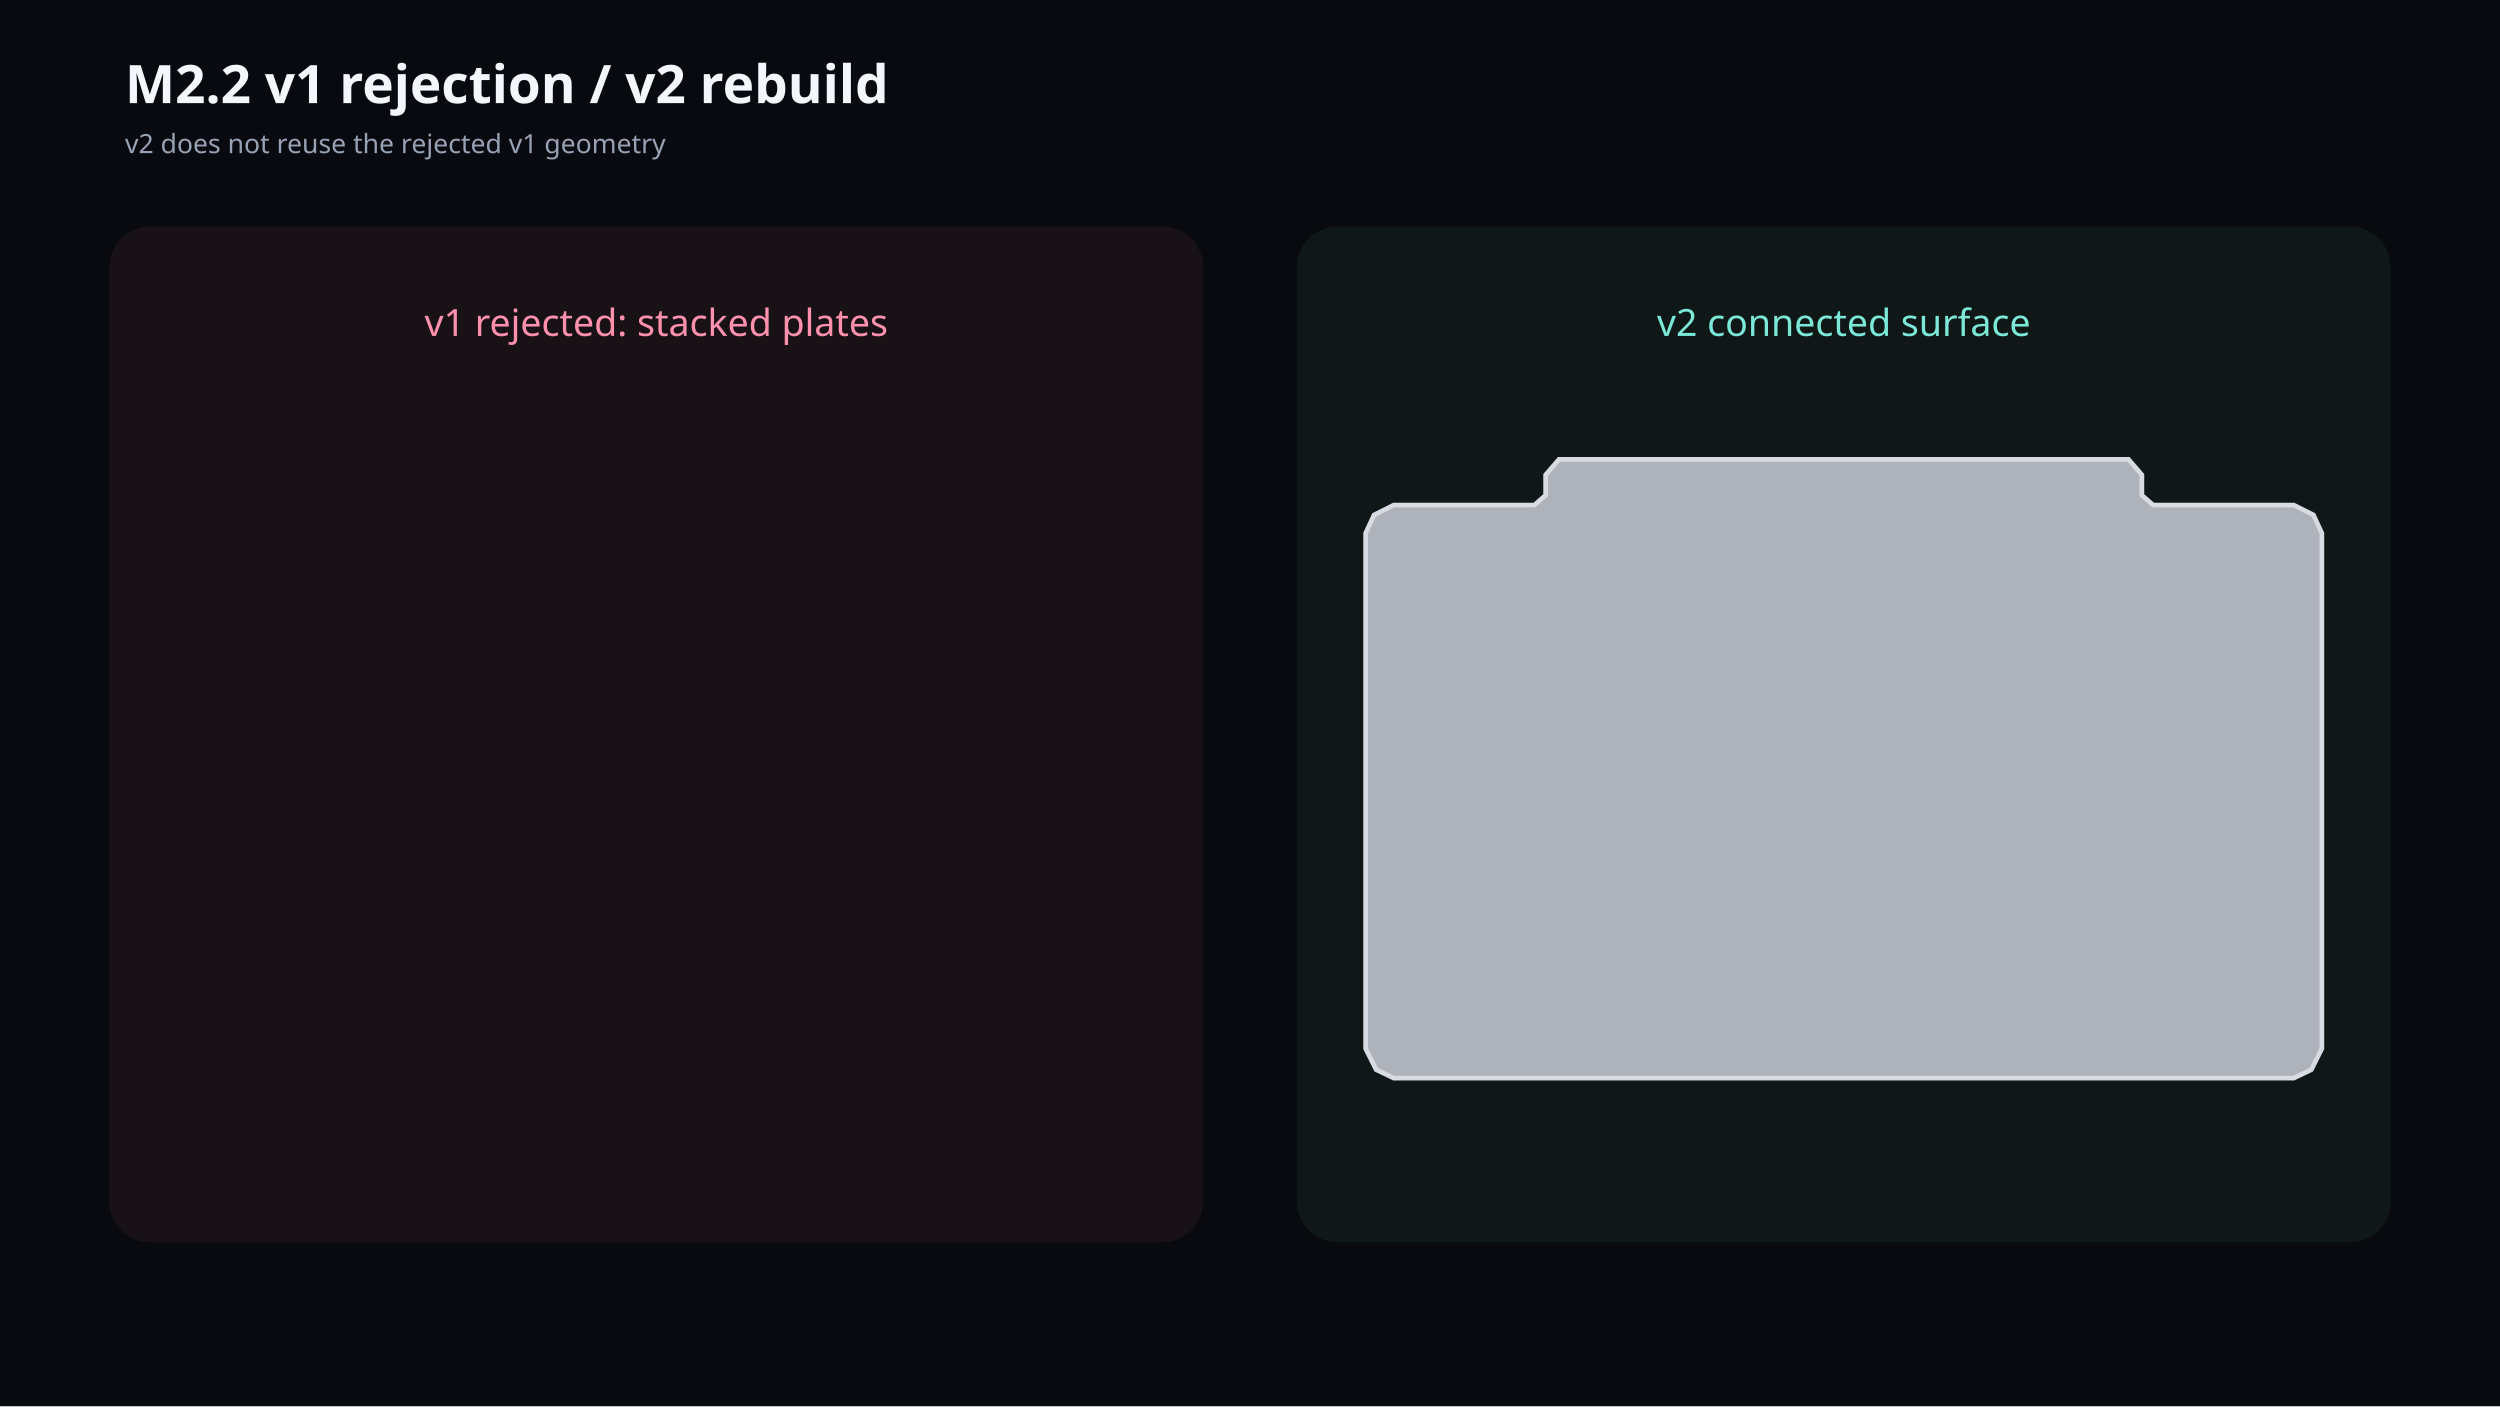
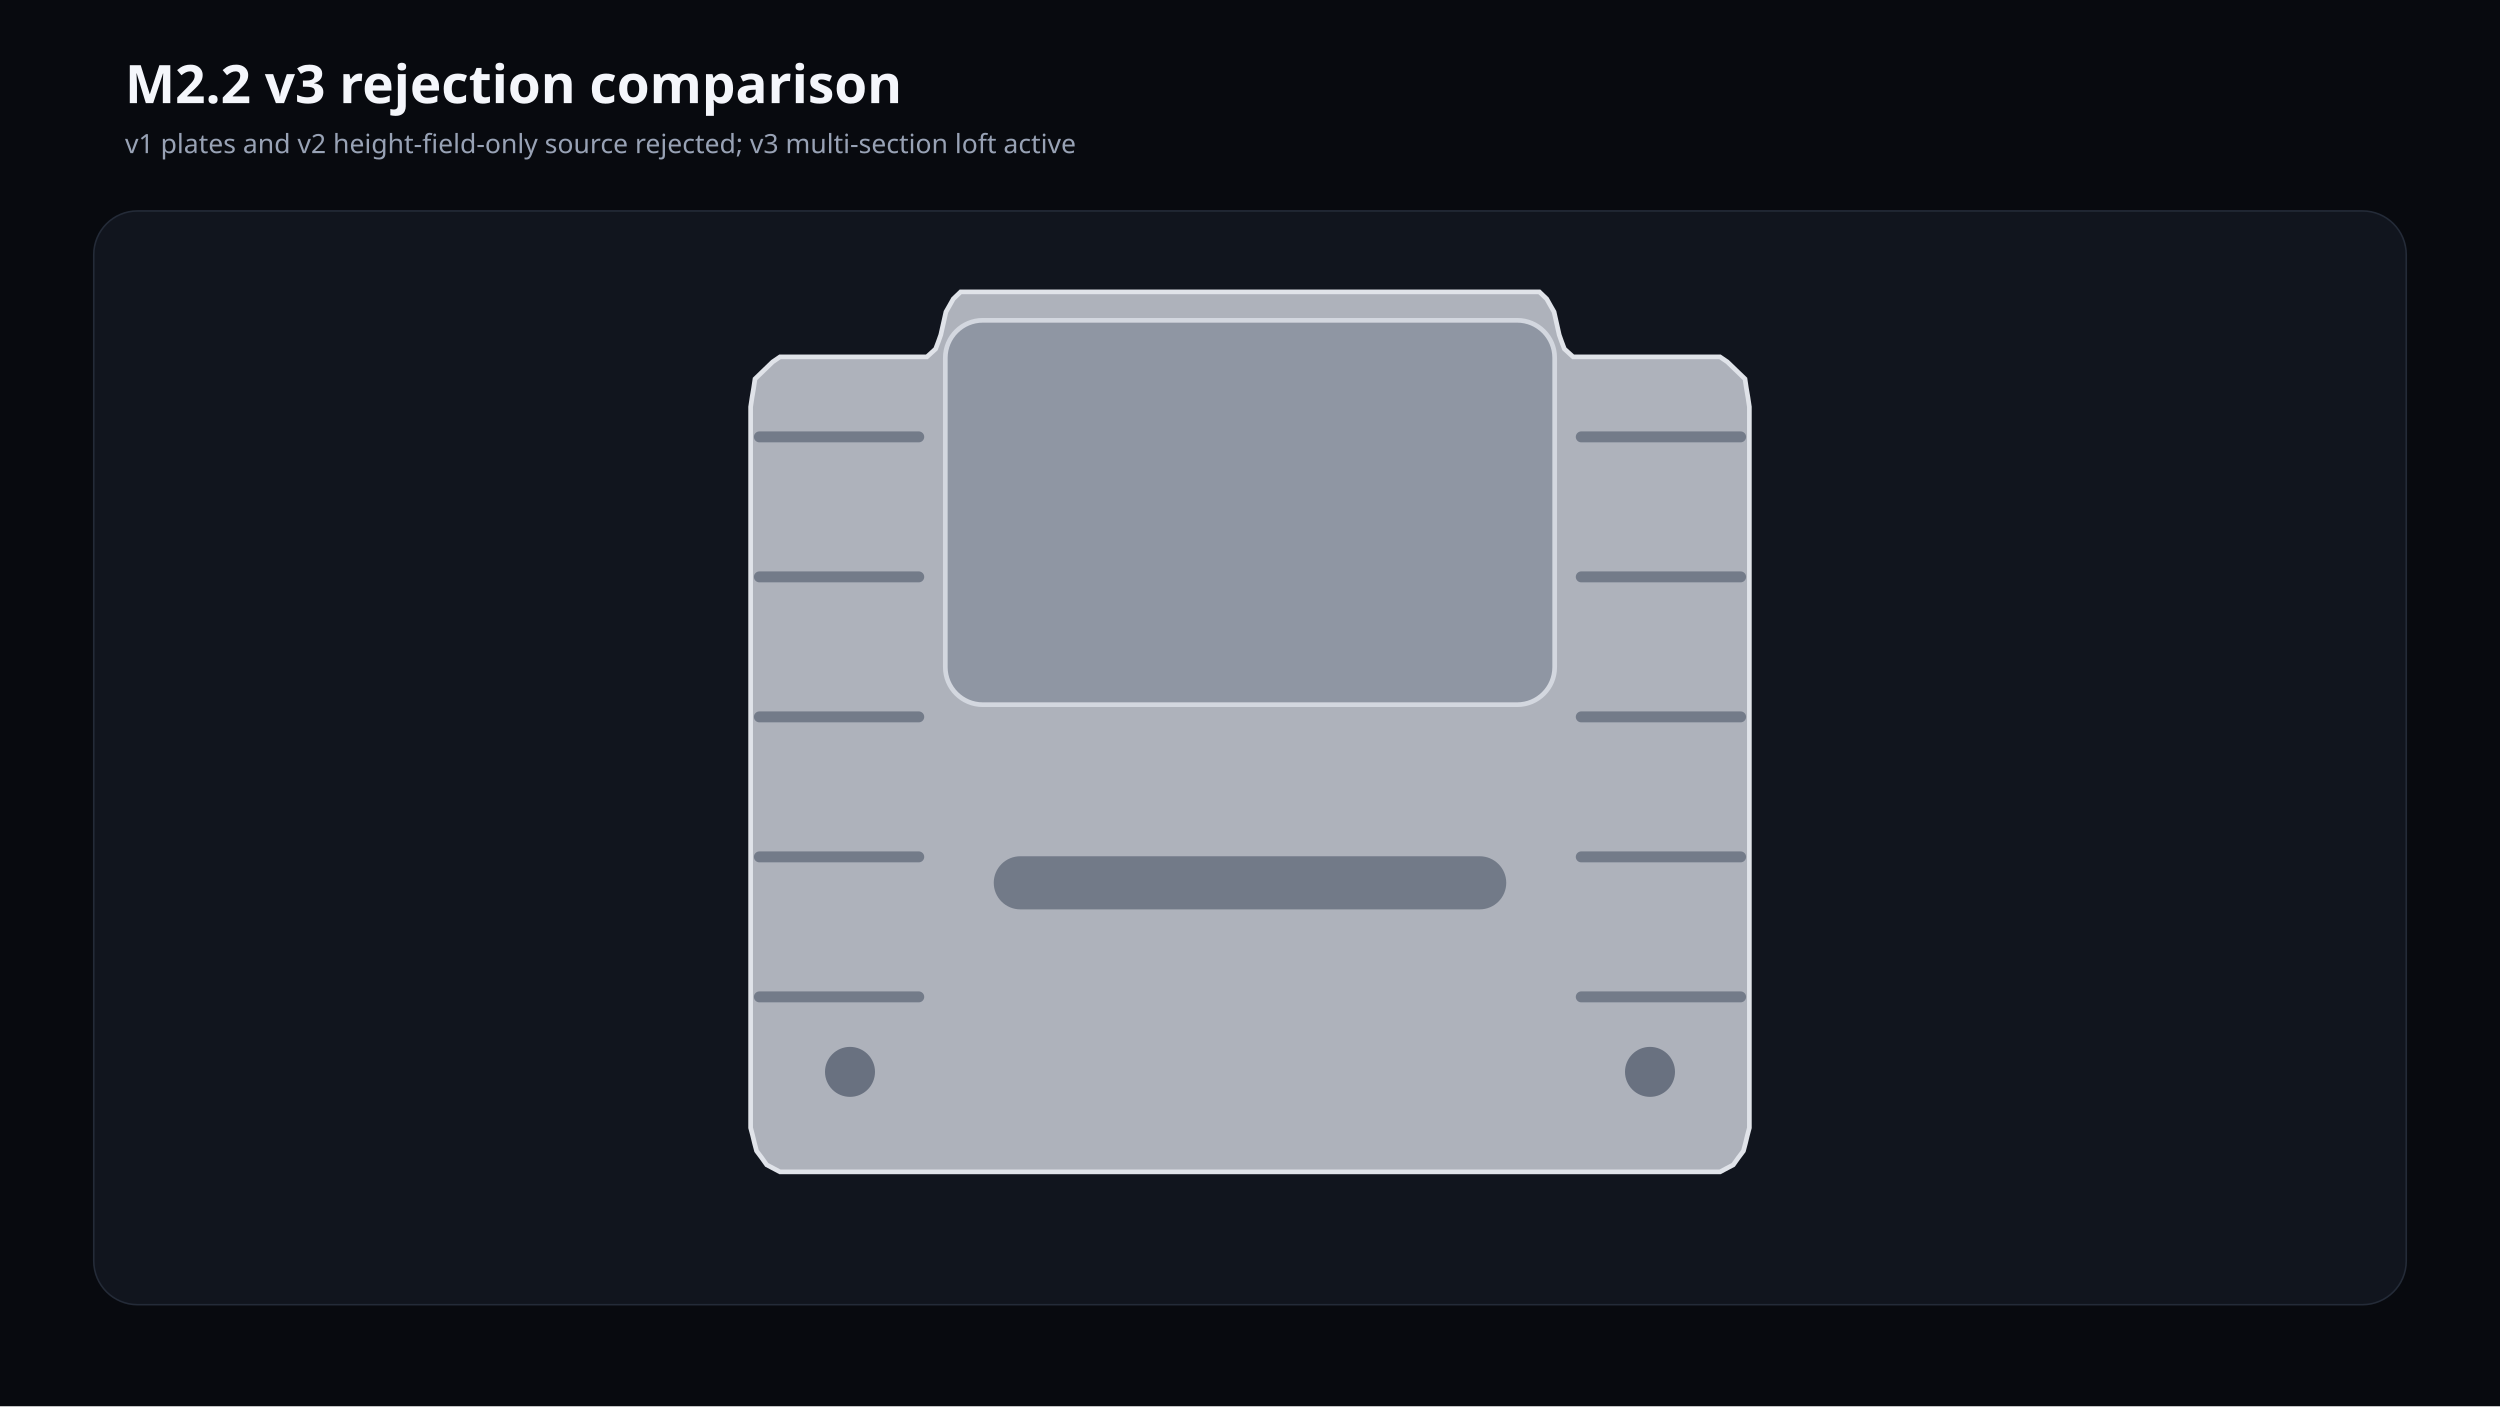
<svg xmlns="http://www.w3.org/2000/svg" width="1600" height="900" viewBox="0 0 1600 900">
  <rect width="100%" height="100%" fill="#080a0f" />
-   <text x="80" y="66" fill="#f4f6fb" font-family="system-ui" font-size="34" font-weight="700">M2.2 v1 rejection / v2 rebuild</text>
-   <text x="80" y="98" fill="#98a2b5" font-family="system-ui" font-size="17">v2 does not reuse the rejected v1 geometry</text>
-   <rect x="70" y="145" width="700" height="650" rx="26" fill="#181217" />
-   <text x="420" y="215" text-anchor="middle" fill="#ff91ae" font-family="system-ui" font-size="24">v1 rejected: stacked plates</text>
-   <rect x="830" y="145" width="700" height="650" rx="26" fill="#101817" />
-   <text x="1180" y="215" text-anchor="middle" fill="#7ce8d8" font-family="system-ui" font-size="24">v2 connected surface</text>
-   <path d="M 892.00 690.00 L 1468.00 690.00 L 1479.25 684.60 L 1486.00 671.10 L 1486.00 341.25 L 1480.60 329.55 L 1468.00 323.25 L 1378.00 323.25 L 1370.80 316.95 L 1370.80 303.90 L 1362.25 294.00 L 997.75 294.00 L 989.20 303.90 L 989.20 316.95 L 982.00 323.25 L 892.00 323.25 L 879.40 329.55 L 874.00 341.25 L 874.00 671.10 L 880.75 684.60 Z" fill="#aeb2bb" stroke="#d8dbe2" stroke-width="3" />
+   <text x="80" y="66" fill="#f4f6fb" font-family="system-ui" font-size="34" font-weight="700">M2.2 v3 rejection comparison</text>
+   <text x="80" y="98" fill="#98a2b5" font-family="system-ui" font-size="17">v1 plates and v2 height-field-only source rejected; v3 multi-section loft active</text>
+   <rect x="60" y="135" width="1480" height="700" rx="28" fill="#11151e" stroke="#242b38" />
+   <polygon points="1100.8,750.0 1109.3,745.5 1112.5,741.0 1115.8,736.6 1117.1,731.7 1118.3,726.7 1119.6,721.8 1119.6,715.5 1119.6,709.2 1119.6,702.9 1119.6,696.6 1119.6,690.2 1119.6,683.9 1119.6,677.6 1119.6,671.3 1119.6,665.0 1119.6,658.6 1119.6,652.3 1119.6,646.0 1119.6,639.7 1119.6,633.3 1119.6,627.0 1119.6,620.7 1119.6,614.4 1119.6,608.1 1119.6,601.7 1119.6,595.4 1119.6,589.1 1119.6,582.8 1119.6,576.5 1119.6,570.1 1119.6,563.8 1119.6,557.5 1119.6,551.2 1119.6,544.8 1119.6,538.5 1119.6,532.2 1119.6,525.9 1119.6,519.6 1119.6,513.2 1119.6,506.9 1119.6,500.6 1119.6,494.3 1119.6,488.0 1119.6,481.6 1119.6,475.3 1119.6,469.0 1119.6,462.7 1119.6,456.4 1119.6,450.0 1119.6,443.7 1119.6,437.4 1119.6,431.1 1119.6,424.7 1119.6,418.4 1119.6,412.1 1119.6,405.8 1119.6,399.5 1119.6,393.1 1119.6,386.8 1119.6,380.5 1119.6,374.2 1119.6,367.9 1119.6,361.5 1119.6,355.2 1119.6,348.9 1119.6,342.6 1119.6,336.3 1119.6,329.9 1119.6,323.6 1119.6,317.3 1119.6,311.0 1119.6,304.6 1119.6,298.3 1119.6,292.0 1119.6,285.7 1119.6,279.4 1119.6,273.0 1119.6,266.7 1119.6,260.4 1118.7,254.4 1117.7,248.5 1116.8,242.5 1111.1,237.0 1105.5,231.6 1100.8,228.4 1006.8,228.4 1001.2,223.3 999.5,218.8 997.9,214.3 996.8,209.4 995.7,204.5 994.6,199.6 992.2,195.4 989.9,191.3 985.2,186.8 614.8,186.8 610.1,191.3 607.8,195.4 605.4,199.6 604.3,204.5 603.2,209.4 602.1,214.3 600.5,218.8 598.8,223.3 593.2,228.4 499.2,228.4 494.5,231.6 488.9,237.0 483.2,242.5 482.3,248.5 481.3,254.4 480.4,260.4 480.4,266.7 480.4,273.0 480.4,279.4 480.4,285.7 480.4,292.0 480.4,298.3 480.4,304.6 480.4,311.0 480.4,317.3 480.4,323.6 480.4,329.9 480.4,336.3 480.4,342.6 480.4,348.9 480.4,355.2 480.4,361.5 480.4,367.9 480.4,374.2 480.4,380.5 480.4,386.8 480.4,393.1 480.4,399.5 480.4,405.8 480.4,412.1 480.4,418.4 480.4,424.7 480.4,431.1 480.4,437.4 480.4,443.7 480.4,450.0 480.4,456.4 480.4,462.7 480.4,469.0 480.4,475.3 480.4,481.6 480.4,488.0 480.4,494.3 480.4,500.6 480.4,506.9 480.4,513.2 480.4,519.6 480.4,525.9 480.4,532.2 480.4,538.5 480.4,544.8 480.4,551.2 480.4,557.5 480.4,563.8 480.4,570.1 480.4,576.5 480.4,582.8 480.4,589.1 480.4,595.4 480.4,601.7 480.4,608.1 480.4,614.4 480.4,620.7 480.4,627.0 480.4,633.3 480.4,639.7 480.4,646.0 480.4,652.3 480.4,658.6 480.4,665.0 480.4,671.3 480.4,677.6 480.4,683.9 480.4,690.2 480.4,696.6 480.4,702.9 480.4,709.2 480.4,715.5 480.4,721.8 481.7,726.7 482.9,731.7 484.2,736.6 487.5,741.0 490.7,745.5 499.2,750.0" fill="#aeb2bb" stroke="#e0e3e9" stroke-width="3" />
+   <rect x="605" y="205" width="390" height="246" rx="24" fill="#8f96a3" stroke="#d3d7df" stroke-width="3" />
+   <line x1="486" y1="638.0" x2="588" y2="638.0" stroke="#737b89" stroke-width="7" stroke-linecap="round" />
+   <line x1="1012" y1="638.0" x2="1114" y2="638.0" stroke="#737b89" stroke-width="7" stroke-linecap="round" />
+   <line x1="486" y1="548.4" x2="588" y2="548.4" stroke="#737b89" stroke-width="7" stroke-linecap="round" />
+   <line x1="1012" y1="548.4" x2="1114" y2="548.4" stroke="#737b89" stroke-width="7" stroke-linecap="round" />
+   <line x1="486" y1="458.8" x2="588" y2="458.8" stroke="#737b89" stroke-width="7" stroke-linecap="round" />
+   <line x1="1012" y1="458.8" x2="1114" y2="458.8" stroke="#737b89" stroke-width="7" stroke-linecap="round" />
+   <line x1="486" y1="369.2" x2="588" y2="369.2" stroke="#737b89" stroke-width="7" stroke-linecap="round" />
+   <line x1="1012" y1="369.2" x2="1114" y2="369.2" stroke="#737b89" stroke-width="7" stroke-linecap="round" />
+   <line x1="486" y1="279.6" x2="588" y2="279.6" stroke="#737b89" stroke-width="7" stroke-linecap="round" />
+   <line x1="1012" y1="279.6" x2="1114" y2="279.6" stroke="#737b89" stroke-width="7" stroke-linecap="round" />
+   <rect x="636" y="548" width="328" height="34" rx="17" fill="#727a88" />
+   <circle cx="544" cy="686" r="16" fill="#697180" />
+   <circle cx="1056" cy="686" r="16" fill="#697180" />
</svg>
